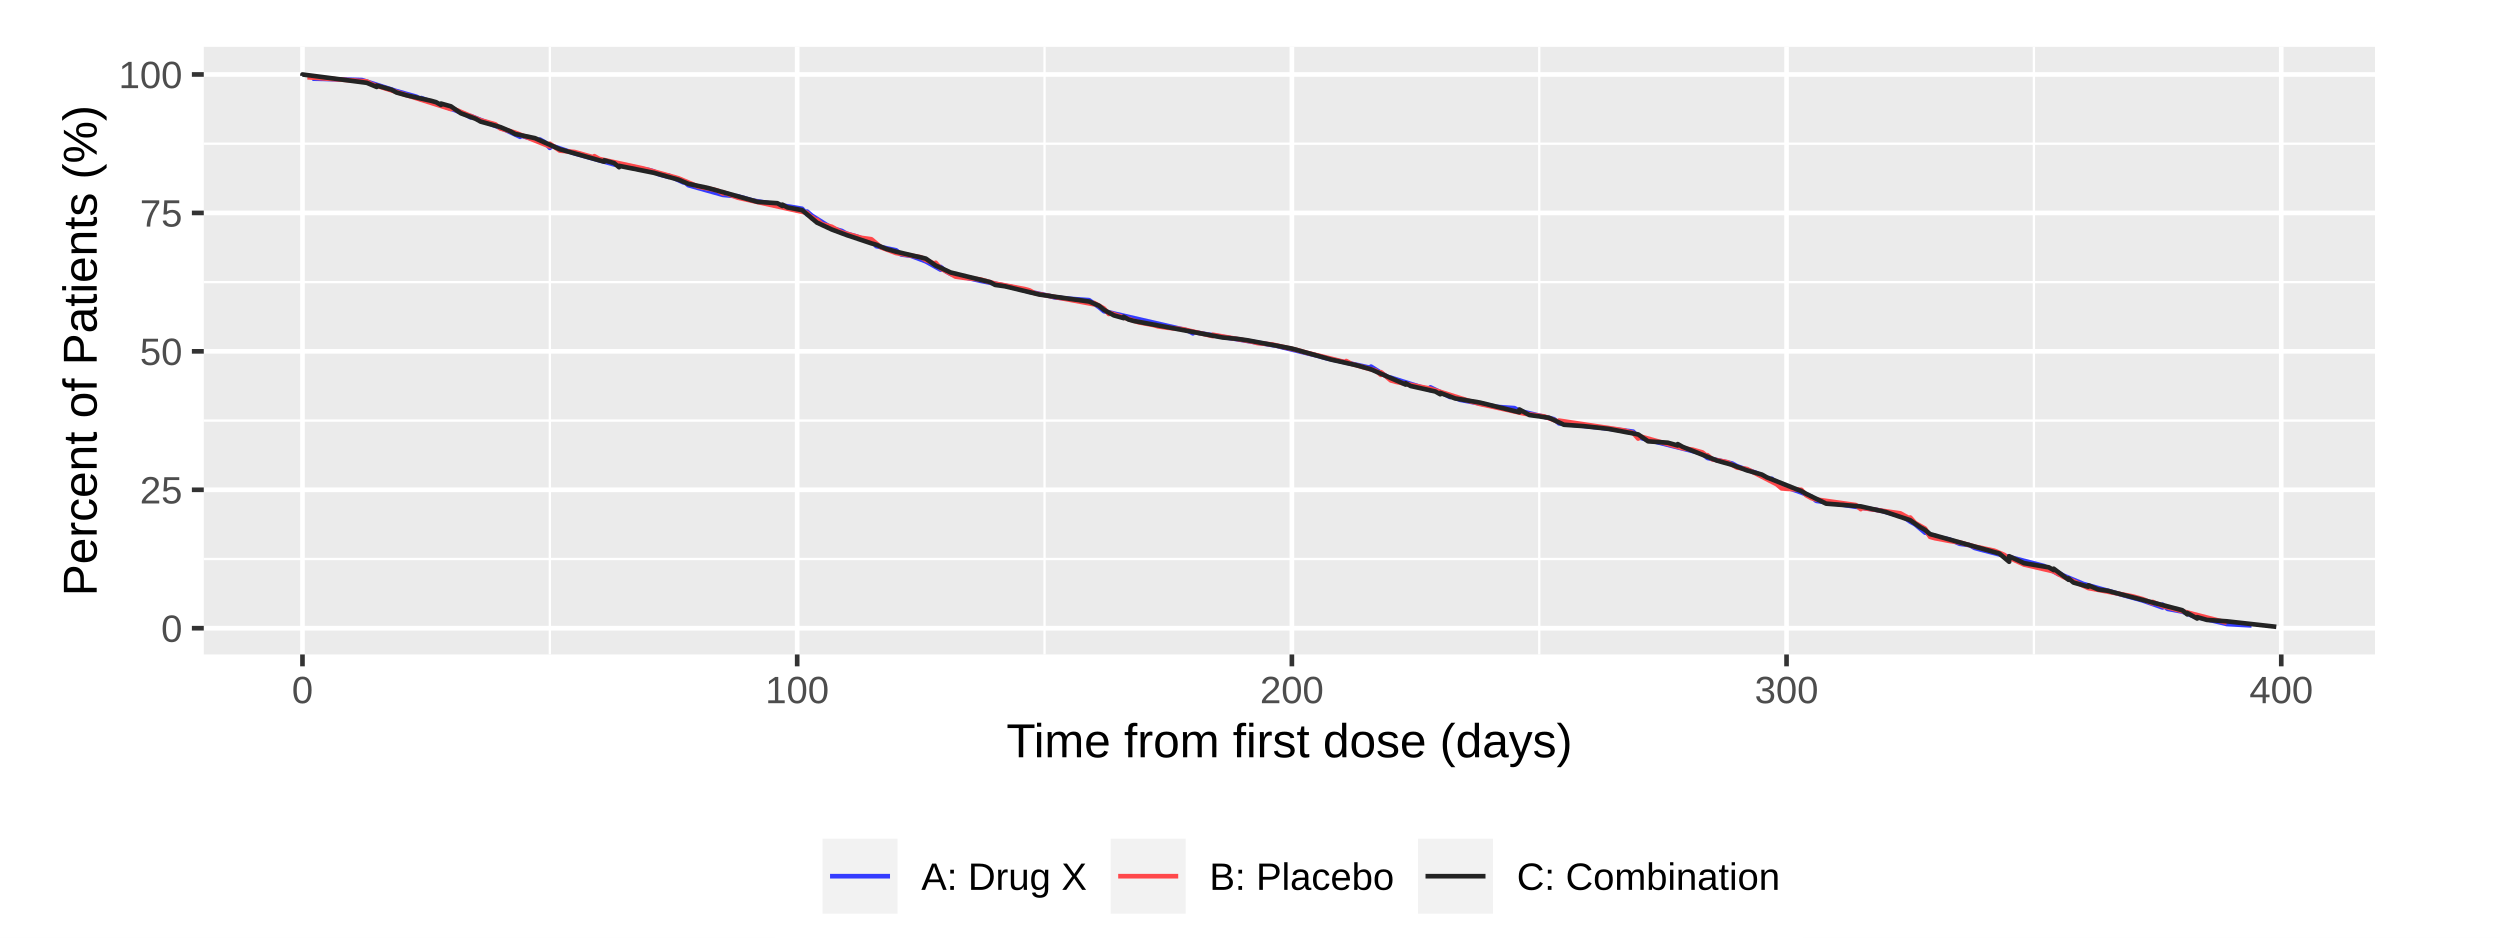
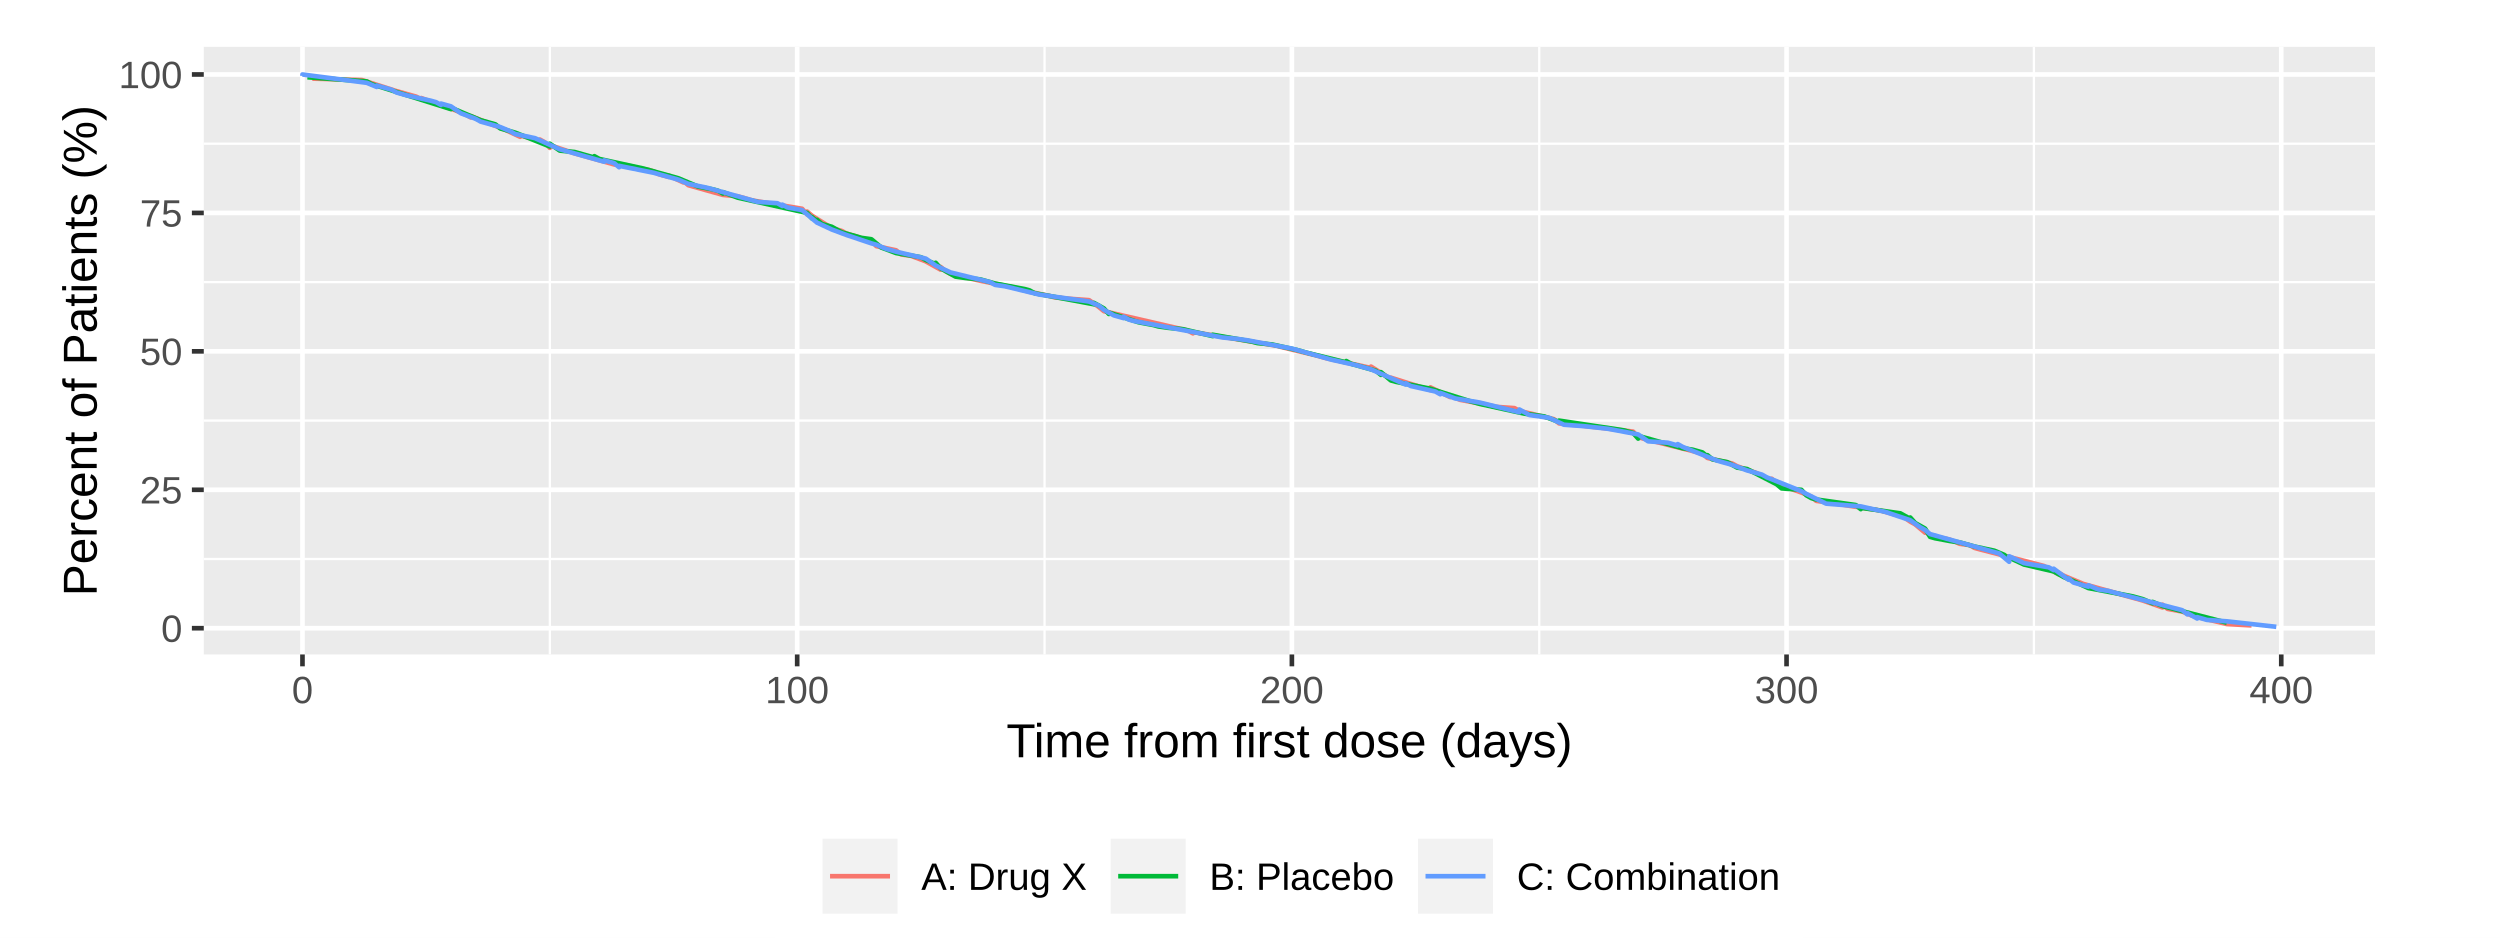
<svg xmlns="http://www.w3.org/2000/svg" class="svglite" width="576.00pt" height="216.00pt" viewBox="0 0 576.00 216.00">
  <defs>
    <style type="text/css">
    .svglite line, .svglite polyline, .svglite polygon, .svglite path, .svglite rect, .svglite circle {
      fill: none;
      stroke: #000000;
      stroke-linecap: round;
      stroke-linejoin: round;
      stroke-miterlimit: 10.00;
    }
    .svglite text {
      white-space: pre;
    }
  </style>
  </defs>
  <rect width="100%" height="100%" style="stroke: none; fill: #FFFFFF;" />
  <defs>
    <clipPath id="cpMC4wMHw1NzYuMDB8MC4wMHwyMTYuMDA=">
      <rect x="0.00" y="0.00" width="576.00" height="216.00" />
    </clipPath>
  </defs>
  <g clip-path="url(#cpMC4wMHw1NzYuMDB8MC4wMHwyMTYuMDA=)">
    <rect x="-0" y="0.00" width="576.00" height="216.00" style="stroke-width: 1.07; stroke: #FFFFFF; fill: #FFFFFF;" />
  </g>
  <defs>
    <clipPath id="cpNDYuOTV8NTQ3LjIwfDEwLjgwfDE1MC43OQ==">
      <rect x="46.95" y="10.80" width="500.25" height="139.99" />
    </clipPath>
  </defs>
  <g clip-path="url(#cpNDYuOTV8NTQ3LjIwfDEwLjgwfDE1MC43OQ==)">
    <rect x="46.95" y="10.80" width="500.25" height="139.99" style="stroke-width: 1.07; stroke: none; fill: #EBEBEB;" />
    <polyline points="46.95,128.79 547.20,128.79 " style="stroke-width: 0.53; stroke: #FFFFFF; stroke-linecap: butt;" />
    <polyline points="46.95,96.90 547.20,96.90 " style="stroke-width: 0.53; stroke: #FFFFFF; stroke-linecap: butt;" />
    <polyline points="46.95,65.00 547.20,65.00 " style="stroke-width: 0.53; stroke: #FFFFFF; stroke-linecap: butt;" />
    <polyline points="46.95,33.11 547.20,33.11 " style="stroke-width: 0.53; stroke: #FFFFFF; stroke-linecap: butt;" />
    <polyline points="126.68,150.79 126.68,10.80 " style="stroke-width: 0.53; stroke: #FFFFFF; stroke-linecap: butt;" />
    <polyline points="240.66,150.79 240.66,10.80 " style="stroke-width: 0.53; stroke: #FFFFFF; stroke-linecap: butt;" />
    <polyline points="354.64,150.79 354.64,10.80 " style="stroke-width: 0.53; stroke: #FFFFFF; stroke-linecap: butt;" />
    <polyline points="468.61,150.79 468.61,10.80 " style="stroke-width: 0.53; stroke: #FFFFFF; stroke-linecap: butt;" />
    <polyline points="46.95,144.74 547.20,144.74 " style="stroke-width: 1.07; stroke: #FFFFFF; stroke-linecap: butt;" />
    <polyline points="46.95,112.85 547.20,112.85 " style="stroke-width: 1.07; stroke: #FFFFFF; stroke-linecap: butt;" />
    <polyline points="46.95,80.95 547.20,80.95 " style="stroke-width: 1.07; stroke: #FFFFFF; stroke-linecap: butt;" />
    <polyline points="46.95,49.06 547.20,49.06 " style="stroke-width: 1.07; stroke: #FFFFFF; stroke-linecap: butt;" />
    <polyline points="46.95,17.16 547.20,17.16 " style="stroke-width: 1.07; stroke: #FFFFFF; stroke-linecap: butt;" />
    <polyline points="69.69,150.79 69.69,10.80 " style="stroke-width: 1.07; stroke: #FFFFFF; stroke-linecap: butt;" />
    <polyline points="183.67,150.79 183.67,10.80 " style="stroke-width: 1.07; stroke: #FFFFFF; stroke-linecap: butt;" />
    <polyline points="297.65,150.79 297.65,10.80 " style="stroke-width: 1.07; stroke: #FFFFFF; stroke-linecap: butt;" />
    <polyline points="411.62,150.79 411.62,10.80 " style="stroke-width: 1.07; stroke: #FFFFFF; stroke-linecap: butt;" />
    <polyline points="525.60,150.79 525.60,10.80 " style="stroke-width: 1.07; stroke: #FFFFFF; stroke-linecap: butt;" />
-     <polyline points="71.97,18.12 83.37,18.44 91.35,20.99 95.91,22.27 97.05,22.90 97.05,22.59 105.03,25.46 107.31,26.41 108.45,27.05 108.45,26.73 116.42,29.92 119.84,31.52 119.84,31.20 124.40,32.47 124.40,32.15 125.54,32.79 126.68,34.07 126.68,33.43 132.38,35.34 141.50,37.89 149.48,39.17 150.62,39.49 151.76,40.13 154.04,40.76 154.04,40.45 157.46,42.04 157.46,41.72 158.60,42.68 166.57,44.91 169.99,45.23 172.27,45.87 173.41,46.19 184.81,48.10 185.95,49.38 185.95,48.74 187.09,49.70 191.65,52.57 193.93,53.20 195.07,53.84 197.35,54.48 200.77,55.76 200.77,55.44 201.91,56.71 206.47,57.67 207.61,58.63 209.88,58.94 213.30,60.22 216.72,62.13 216.72,61.50 217.86,62.45 219.00,63.09 220.14,63.41 225.84,64.69 233.82,66.28 237.24,67.24 241.80,68.19 242.94,68.51 246.36,68.83 250.92,69.15 253.20,70.75 254.34,71.70 273.71,76.17 274.85,76.81 274.85,76.49 294.23,79.68 295.37,80.00 303.35,81.91 304.49,82.23 305.63,82.55 315.88,84.78 315.88,84.46 320.44,87.33 320.44,87.01 329.56,89.88 329.56,89.24 334.12,91.48 334.12,91.16 336.40,92.12 343.24,93.39 344.38,93.71 348.94,94.03 350.08,94.67 358.05,96.58 359.19,97.54 368.31,98.49 376.29,99.45 377.43,100.73 379.71,101.36 389.97,103.92 392.25,104.55 393.39,105.51 399.09,106.79 400.23,107.42 404.79,109.02 405.93,109.66 408.20,110.61 408.20,110.30 409.34,111.25 409.34,110.93 410.48,112.21 410.48,111.89 415.04,113.48 417.32,114.44 418.46,115.40 420.74,115.72 433.28,117.63 437.84,118.91 437.84,118.59 440.12,120.18 441.26,120.82 443.54,122.73 443.54,122.42 444.68,123.37 449.24,124.33 451.52,125.29 453.80,125.60 454.94,126.24 456.08,126.56 470.89,130.39 474.31,132.30 474.31,131.98 475.45,132.62 480.01,134.54 487.99,136.77 489.13,137.09 491.41,137.72 493.69,138.36 498.25,139.96 498.25,139.32 499.39,140.28 502.81,140.91 505.09,141.87 513.06,143.78 518.76,144.10 " style="stroke-width: 1.07; stroke: #343CFF; stroke-linecap: butt;" />
-     <polyline points="70.83,17.80 84.51,18.76 85.65,19.40 103.89,25.14 103.89,24.82 106.17,25.77 110.72,27.69 113.00,28.33 114.14,28.65 115.28,29.60 118.70,30.56 126.68,33.75 126.68,33.11 128.96,34.70 132.38,35.02 134.66,35.66 136.94,36.30 136.94,35.98 138.08,36.62 148.34,38.85 156.32,41.08 160.87,43.00 164.29,43.64 165.43,43.95 166.57,44.59 166.57,44.27 169.99,45.55 185.95,49.06 187.09,50.33 187.09,50.01 188.23,50.97 188.23,50.65 189.37,51.61 190.51,51.93 191.65,52.25 193.93,53.52 198.49,54.80 200.77,55.12 203.05,57.03 206.47,58.31 212.16,59.26 213.30,59.90 215.58,60.86 215.58,60.54 216.72,61.82 220.14,63.73 222.42,64.05 225.84,64.37 229.26,65.32 236.10,66.60 237.24,66.92 238.38,67.56 252.06,70.11 252.06,69.79 254.34,71.06 255.48,72.34 255.48,72.02 262.31,74.25 265.73,74.89 266.87,75.21 269.15,75.53 272.57,75.85 279.41,77.44 279.41,77.12 288.53,78.72 289.67,79.04 293.09,79.36 298.79,80.63 301.07,81.27 310.18,83.50 310.18,83.18 311.32,83.82 317.02,85.42 318.16,86.37 318.16,86.06 318.16,85.74 319.30,86.69 320.44,87.65 321.58,87.97 329.56,89.56 338.68,92.43 340.96,93.07 351.22,95.30 355.78,95.94 359.19,97.22 359.19,96.90 374.01,99.13 376.29,99.77 377.43,101.05 377.43,100.41 387.69,103.28 389.97,103.60 392.25,104.24 393.39,105.19 393.39,104.87 394.53,105.83 397.95,106.47 400.23,107.74 402.51,108.06 409.34,111.57 410.48,112.53 415.04,112.85 416.18,114.12 417.32,114.76 418.46,115.08 427.58,116.36 428.72,117.31 428.72,116.99 437.84,118.27 440.12,119.54 440.12,119.23 441.26,120.50 442.40,121.14 443.54,121.78 444.68,123.69 445.82,124.01 449.24,124.65 451.52,124.97 454.94,125.92 459.49,126.88 461.77,127.84 462.91,128.79 462.91,128.48 466.33,130.07 473.17,131.66 475.45,132.94 477.73,133.90 481.15,135.49 491.41,137.41 493.69,138.04 495.97,139.00 495.97,138.68 498.25,139.64 513.06,143.47 " style="stroke-width: 1.07; stroke: #FF484B; stroke-linecap: butt;" />
-     <polyline points="69.69,17.48 69.69,17.16 84.51,19.08 86.79,20.03 86.79,19.71 89.07,20.35 90.21,20.67 91.35,21.31 92.49,21.63 93.63,21.95 99.33,23.22 100.47,23.54 101.61,24.18 101.61,23.86 103.89,24.50 106.17,26.09 109.58,27.37 110.72,28.01 114.14,28.96 115.28,29.28 117.56,30.24 118.70,30.88 123.26,31.83 128.96,34.39 139.22,37.26 139.22,36.94 141.50,37.58 142.64,38.53 142.64,38.21 150.62,39.81 156.32,41.40 158.60,42.36 163.15,43.32 174.55,46.51 179.11,46.82 180.25,47.46 180.25,47.14 181.39,47.78 184.81,48.42 188.23,51.29 191.65,52.88 195.07,54.16 200.77,56.07 201.91,56.39 204.19,57.35 206.47,57.99 213.30,59.58 215.58,61.18 219.00,62.77 228.12,65.00 229.26,65.64 231.54,65.96 239.52,67.88 250.92,69.47 253.20,70.43 254.34,71.38 256.62,72.66 258.89,73.30 258.89,72.98 260.03,73.62 261.17,73.94 264.59,74.57 281.69,77.76 285.11,78.08 287.39,78.40 297.65,80.31 299.93,80.95 302.21,81.59 306.77,82.87 312.46,84.14 315.88,85.10 323.86,88.61 323.86,88.29 325.00,88.93 330.70,90.20 331.84,90.84 331.84,90.52 335.26,91.80 340.96,92.75 350.08,94.99 350.08,94.35 352.36,95.62 356.92,96.26 360.33,97.86 364.89,98.18 370.59,98.81 377.43,100.09 379.71,101.68 384.27,102.00 386.55,102.64 386.55,102.32 387.69,102.96 395.67,106.15 399.09,107.11 402.51,108.38 403.65,108.70 405.93,109.34 407.07,109.98 415.04,113.17 416.18,113.80 420.74,116.04 428.72,116.67 434.42,117.95 440.12,119.86 442.40,121.46 443.54,122.10 444.68,123.05 459.49,127.20 460.63,127.52 462.91,129.43 462.91,129.11 462.91,128.16 466.33,129.75 472.03,130.71 473.17,131.35 473.17,131.03 476.59,133.58 476.59,133.26 477.73,134.22 481.15,135.17 481.15,134.85 483.43,135.81 485.71,136.13 486.85,136.45 502.81,140.60 503.95,141.55 503.95,141.23 506.23,142.51 506.23,142.19 508.50,142.83 513.06,143.15 524.46,144.42 " style="stroke-width: 1.07; stroke: #232323; stroke-linecap: butt;" />
+     <polyline points="71.97,18.12 83.37,18.44 91.35,20.99 95.91,22.27 97.05,22.90 97.05,22.59 105.03,25.46 107.31,26.41 108.45,27.05 108.45,26.73 116.42,29.92 119.84,31.52 119.84,31.20 124.40,32.47 124.40,32.15 125.54,32.79 126.68,34.07 126.68,33.43 132.38,35.34 141.50,37.89 149.48,39.17 150.62,39.49 151.76,40.13 154.04,40.76 154.04,40.45 157.46,42.04 157.46,41.72 158.60,42.68 166.57,44.91 169.99,45.23 172.27,45.87 173.41,46.19 184.81,48.10 185.95,49.38 185.95,48.74 187.09,49.70 191.65,52.57 193.93,53.20 195.07,53.84 197.35,54.48 200.77,55.76 200.77,55.44 201.91,56.71 206.47,57.67 207.61,58.63 209.88,58.94 213.30,60.22 216.72,62.13 216.72,61.50 217.86,62.45 219.00,63.09 220.14,63.41 225.84,64.69 233.82,66.28 237.24,67.24 241.80,68.19 242.94,68.51 246.36,68.83 250.92,69.15 253.20,70.75 254.34,71.70 273.71,76.17 274.85,76.81 274.85,76.49 294.23,79.68 295.37,80.00 303.35,81.91 304.49,82.23 305.63,82.55 315.88,84.78 315.88,84.46 320.44,87.33 320.44,87.01 329.56,89.88 329.56,89.24 334.12,91.48 334.12,91.16 336.40,92.12 343.24,93.39 344.38,93.71 348.94,94.03 350.08,94.67 358.05,96.58 359.19,97.54 368.31,98.49 376.29,99.45 377.43,100.73 379.71,101.36 389.97,103.92 392.25,104.55 393.39,105.51 399.09,106.79 400.23,107.42 404.79,109.02 405.93,109.66 408.20,110.61 408.20,110.30 409.34,111.25 409.34,110.93 410.48,112.21 410.48,111.89 415.04,113.48 417.32,114.44 418.46,115.40 420.74,115.72 433.28,117.63 437.84,118.91 437.84,118.59 440.12,120.18 441.26,120.82 443.54,122.73 443.54,122.42 444.68,123.37 449.24,124.33 451.52,125.29 453.80,125.60 454.94,126.24 456.08,126.56 470.89,130.39 474.31,132.30 474.31,131.98 475.45,132.62 480.01,134.54 487.99,136.77 489.13,137.09 491.41,137.72 493.69,138.36 498.25,139.96 498.25,139.32 499.39,140.28 502.81,140.91 505.09,141.87 513.06,143.78 518.76,144.10 " style="stroke-width: 1.07; stroke: #F8766D; stroke-linecap: butt;" />
+     <polyline points="70.83,17.80 84.51,18.76 85.65,19.40 103.89,25.14 103.89,24.82 106.17,25.77 110.72,27.69 113.00,28.33 114.14,28.65 115.28,29.60 118.70,30.56 126.68,33.75 126.68,33.11 128.96,34.70 132.38,35.02 134.66,35.66 136.94,36.30 136.94,35.98 138.08,36.62 148.34,38.85 156.32,41.08 160.87,43.00 164.29,43.64 165.43,43.95 166.57,44.59 166.57,44.27 169.99,45.55 185.95,49.06 187.09,50.33 187.09,50.01 188.23,50.97 188.23,50.65 189.37,51.61 190.51,51.93 191.65,52.25 193.93,53.52 198.49,54.80 200.77,55.12 203.05,57.03 206.47,58.31 212.16,59.26 213.30,59.90 215.58,60.86 215.58,60.54 216.72,61.82 220.14,63.73 222.42,64.05 225.84,64.37 229.26,65.32 236.10,66.60 237.24,66.92 238.38,67.56 252.06,70.11 252.06,69.79 254.34,71.06 255.48,72.34 255.48,72.02 262.31,74.25 265.73,74.89 266.87,75.21 269.15,75.53 272.57,75.85 279.41,77.44 279.41,77.12 288.53,78.72 289.67,79.04 293.09,79.36 298.79,80.63 301.07,81.27 310.18,83.50 310.18,83.18 311.32,83.82 317.02,85.42 318.16,86.37 318.16,86.06 318.16,85.74 319.30,86.69 320.44,87.65 321.58,87.97 329.56,89.56 338.68,92.43 340.96,93.07 351.22,95.30 355.78,95.94 359.19,97.22 359.19,96.90 374.01,99.13 376.29,99.77 377.43,101.05 377.43,100.41 387.69,103.28 389.97,103.60 392.25,104.24 393.39,105.19 393.39,104.87 394.53,105.83 397.95,106.47 400.23,107.74 402.51,108.06 409.34,111.57 410.48,112.53 415.04,112.85 416.18,114.12 417.32,114.76 418.46,115.08 427.58,116.36 428.72,117.31 428.72,116.99 437.84,118.27 440.12,119.54 440.12,119.23 441.26,120.50 442.40,121.14 443.54,121.78 444.68,123.69 445.82,124.01 449.24,124.65 451.52,124.97 454.94,125.92 459.49,126.88 461.77,127.84 462.91,128.79 462.91,128.48 466.33,130.07 473.17,131.66 475.45,132.94 477.73,133.90 481.15,135.49 491.41,137.41 493.69,138.04 495.97,139.00 495.97,138.68 498.25,139.64 513.06,143.47 " style="stroke-width: 1.07; stroke: #00BA38; stroke-linecap: butt;" />
+     <polyline points="69.69,17.48 69.69,17.16 84.51,19.08 86.79,20.03 86.79,19.71 89.07,20.35 90.21,20.67 91.35,21.31 92.49,21.63 93.63,21.95 99.33,23.22 100.47,23.54 101.61,24.18 101.61,23.86 103.89,24.50 106.17,26.09 109.58,27.37 110.72,28.01 114.14,28.96 115.28,29.28 117.56,30.24 118.70,30.88 123.26,31.83 128.96,34.39 139.22,37.26 139.22,36.94 141.50,37.58 142.64,38.53 142.64,38.21 150.62,39.81 156.32,41.40 158.60,42.36 163.15,43.32 174.55,46.51 179.11,46.82 180.25,47.46 180.25,47.14 181.39,47.78 184.81,48.42 188.23,51.29 191.65,52.88 195.07,54.16 200.77,56.07 201.91,56.39 204.19,57.35 206.47,57.99 213.30,59.58 215.58,61.18 219.00,62.77 228.12,65.00 229.26,65.64 231.54,65.96 239.52,67.88 250.92,69.47 253.20,70.43 254.34,71.38 256.62,72.66 258.89,73.30 258.89,72.98 260.03,73.62 261.17,73.94 264.59,74.57 281.69,77.76 285.11,78.08 287.39,78.40 297.65,80.31 299.93,80.95 302.21,81.59 306.77,82.87 312.46,84.14 315.88,85.10 323.86,88.61 323.86,88.29 325.00,88.93 330.70,90.20 331.84,90.84 331.84,90.52 335.26,91.80 340.96,92.75 350.08,94.99 350.08,94.35 352.36,95.62 356.92,96.26 360.33,97.86 364.89,98.18 370.59,98.81 377.43,100.09 379.71,101.68 384.27,102.00 386.55,102.64 386.55,102.32 387.69,102.96 395.67,106.15 399.09,107.11 402.51,108.38 403.65,108.70 405.93,109.34 407.07,109.98 415.04,113.17 416.18,113.80 420.74,116.04 428.72,116.67 434.42,117.95 440.12,119.86 442.40,121.46 443.54,122.10 444.68,123.05 459.49,127.20 460.63,127.52 462.91,129.43 462.91,129.11 462.91,128.16 466.33,129.75 472.03,130.71 473.17,131.35 473.17,131.03 476.59,133.58 476.59,133.26 477.73,134.22 481.15,135.17 481.15,134.85 483.43,135.81 485.71,136.13 486.85,136.45 502.81,140.60 503.95,141.55 503.95,141.23 506.23,142.51 506.23,142.19 508.50,142.83 513.06,143.15 524.46,144.42 " style="stroke-width: 1.07; stroke: #619CFF; stroke-linecap: butt;" />
  </g>
  <g clip-path="url(#cpMC4wMHw1NzYuMDB8MC4wMHwyMTYuMDA=)">
    <text x="42.02" y="147.89" text-anchor="end" style="font-size: 8.80px;fill: #4D4D4D; font-family: &quot;Arial&quot;;" textLength="4.90px" lengthAdjust="spacingAndGlyphs">0</text>
    <text x="42.02" y="116.00" text-anchor="end" style="font-size: 8.80px;fill: #4D4D4D; font-family: &quot;Arial&quot;;" textLength="9.79px" lengthAdjust="spacingAndGlyphs">25</text>
    <text x="42.02" y="84.10" text-anchor="end" style="font-size: 8.80px;fill: #4D4D4D; font-family: &quot;Arial&quot;;" textLength="9.79px" lengthAdjust="spacingAndGlyphs">50</text>
    <text x="42.02" y="52.21" text-anchor="end" style="font-size: 8.80px;fill: #4D4D4D; font-family: &quot;Arial&quot;;" textLength="9.79px" lengthAdjust="spacingAndGlyphs">75</text>
    <text x="42.02" y="20.31" text-anchor="end" style="font-size: 8.80px;fill: #4D4D4D; font-family: &quot;Arial&quot;;" textLength="14.69px" lengthAdjust="spacingAndGlyphs">100</text>
    <polyline points="44.21,144.74 46.95,144.74 " style="stroke-width: 1.07; stroke: #333333; stroke-linecap: butt;" />
    <polyline points="44.21,112.85 46.95,112.85 " style="stroke-width: 1.07; stroke: #333333; stroke-linecap: butt;" />
    <polyline points="44.21,80.95 46.95,80.95 " style="stroke-width: 1.07; stroke: #333333; stroke-linecap: butt;" />
    <polyline points="44.21,49.06 46.95,49.06 " style="stroke-width: 1.07; stroke: #333333; stroke-linecap: butt;" />
    <polyline points="44.21,17.16 46.95,17.16 " style="stroke-width: 1.07; stroke: #333333; stroke-linecap: butt;" />
    <polyline points="69.69,153.53 69.69,150.79 " style="stroke-width: 1.07; stroke: #333333; stroke-linecap: butt;" />
    <polyline points="183.67,153.53 183.67,150.79 " style="stroke-width: 1.07; stroke: #333333; stroke-linecap: butt;" />
    <polyline points="297.65,153.53 297.65,150.79 " style="stroke-width: 1.07; stroke: #333333; stroke-linecap: butt;" />
    <polyline points="411.62,153.53 411.62,150.79 " style="stroke-width: 1.07; stroke: #333333; stroke-linecap: butt;" />
    <polyline points="525.60,153.53 525.60,150.79 " style="stroke-width: 1.07; stroke: #333333; stroke-linecap: butt;" />
    <text x="69.69" y="162.02" text-anchor="middle" style="font-size: 8.80px;fill: #4D4D4D; font-family: &quot;Arial&quot;;" textLength="4.90px" lengthAdjust="spacingAndGlyphs">0</text>
    <text x="183.67" y="162.02" text-anchor="middle" style="font-size: 8.80px;fill: #4D4D4D; font-family: &quot;Arial&quot;;" textLength="14.69px" lengthAdjust="spacingAndGlyphs">100</text>
    <text x="297.65" y="162.02" text-anchor="middle" style="font-size: 8.80px;fill: #4D4D4D; font-family: &quot;Arial&quot;;" textLength="14.69px" lengthAdjust="spacingAndGlyphs">200</text>
    <text x="411.62" y="162.02" text-anchor="middle" style="font-size: 8.80px;fill: #4D4D4D; font-family: &quot;Arial&quot;;" textLength="14.69px" lengthAdjust="spacingAndGlyphs">300</text>
    <text x="525.60" y="162.02" text-anchor="middle" style="font-size: 8.80px;fill: #4D4D4D; font-family: &quot;Arial&quot;;" textLength="14.69px" lengthAdjust="spacingAndGlyphs">400</text>
    <text x="297.08" y="174.48" text-anchor="middle" style="font-size: 11.00px; font-family: &quot;Arial&quot;;" textLength="130.44px" lengthAdjust="spacingAndGlyphs">Time from first dose (days)</text>
    <text transform="translate(22.28,80.79) rotate(-90)" text-anchor="middle" style="font-size: 11.00px; font-family: &quot;Arial&quot;;" textLength="113.16px" lengthAdjust="spacingAndGlyphs">Percent of Patients (%)</text>
    <rect x="178.55" y="187.76" width="237.05" height="28.24" style="stroke-width: 1.07; stroke: none; fill: #FFFFFF;" />
    <rect x="189.51" y="193.24" width="17.28" height="17.28" style="stroke-width: 1.07; stroke: none; fill: #F2F2F2;" />
-     <line x1="191.24" y1="201.88" x2="205.06" y2="201.88" style="stroke-width: 1.07; stroke: #343CFF; stroke-linecap: butt;" />
+     <line x1="191.24" y1="201.88" x2="205.06" y2="201.88" style="stroke-width: 1.07; stroke: #F8766D; stroke-linecap: butt;" />
    <rect x="255.90" y="193.24" width="17.28" height="17.28" style="stroke-width: 1.07; stroke: none; fill: #F2F2F2;" />
-     <line x1="257.63" y1="201.88" x2="271.46" y2="201.88" style="stroke-width: 1.07; stroke: #FF484B; stroke-linecap: butt;" />
+     <line x1="257.63" y1="201.88" x2="271.46" y2="201.88" style="stroke-width: 1.07; stroke: #00BA38; stroke-linecap: butt;" />
    <rect x="326.71" y="193.24" width="17.28" height="17.28" style="stroke-width: 1.07; stroke: none; fill: #F2F2F2;" />
-     <line x1="328.44" y1="201.88" x2="342.26" y2="201.88" style="stroke-width: 1.07; stroke: #232323; stroke-linecap: butt;" />
+     <line x1="328.44" y1="201.88" x2="342.26" y2="201.88" style="stroke-width: 1.07; stroke: #619CFF; stroke-linecap: butt;" />
    <text x="212.27" y="205.03" style="font-size: 8.80px; font-family: &quot;Arial&quot;;" textLength="38.15px" lengthAdjust="spacingAndGlyphs">A: Drug X</text>
    <text x="278.66" y="205.03" style="font-size: 8.80px; font-family: &quot;Arial&quot;;" textLength="42.57px" lengthAdjust="spacingAndGlyphs">B: Placebo</text>
    <text x="349.47" y="205.03" style="font-size: 8.80px; font-family: &quot;Arial&quot;;" textLength="60.65px" lengthAdjust="spacingAndGlyphs">C: Combination</text>
  </g>
</svg>
